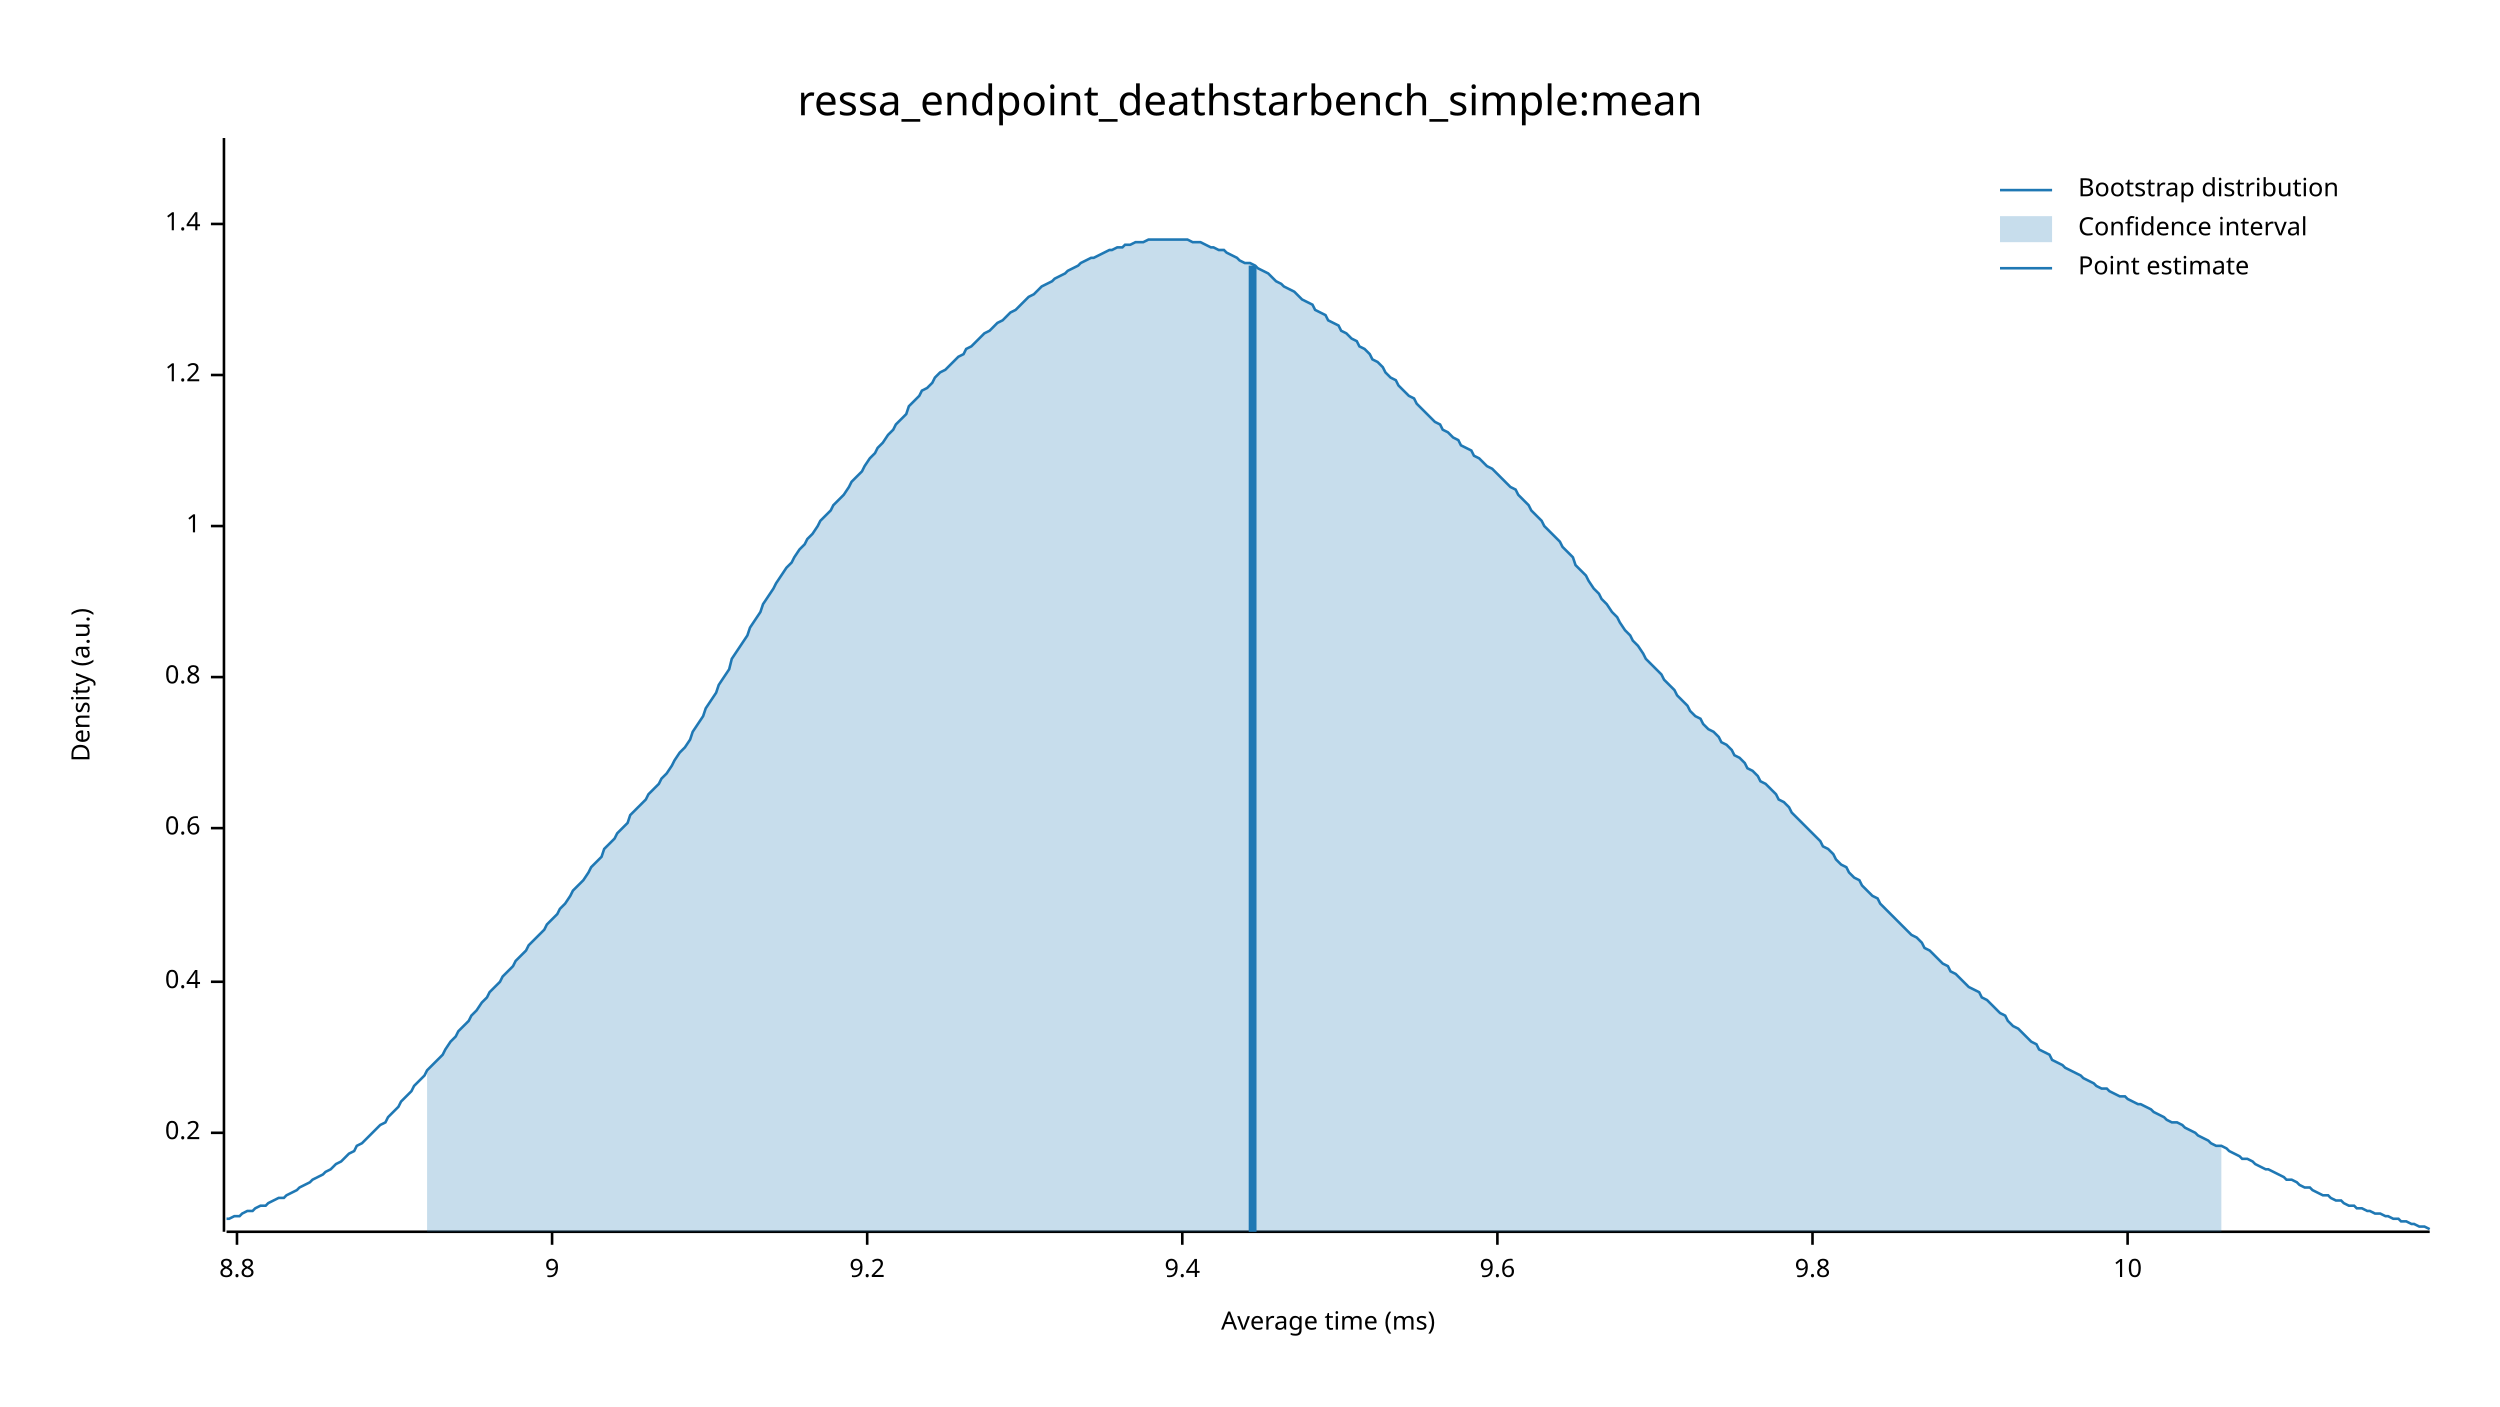
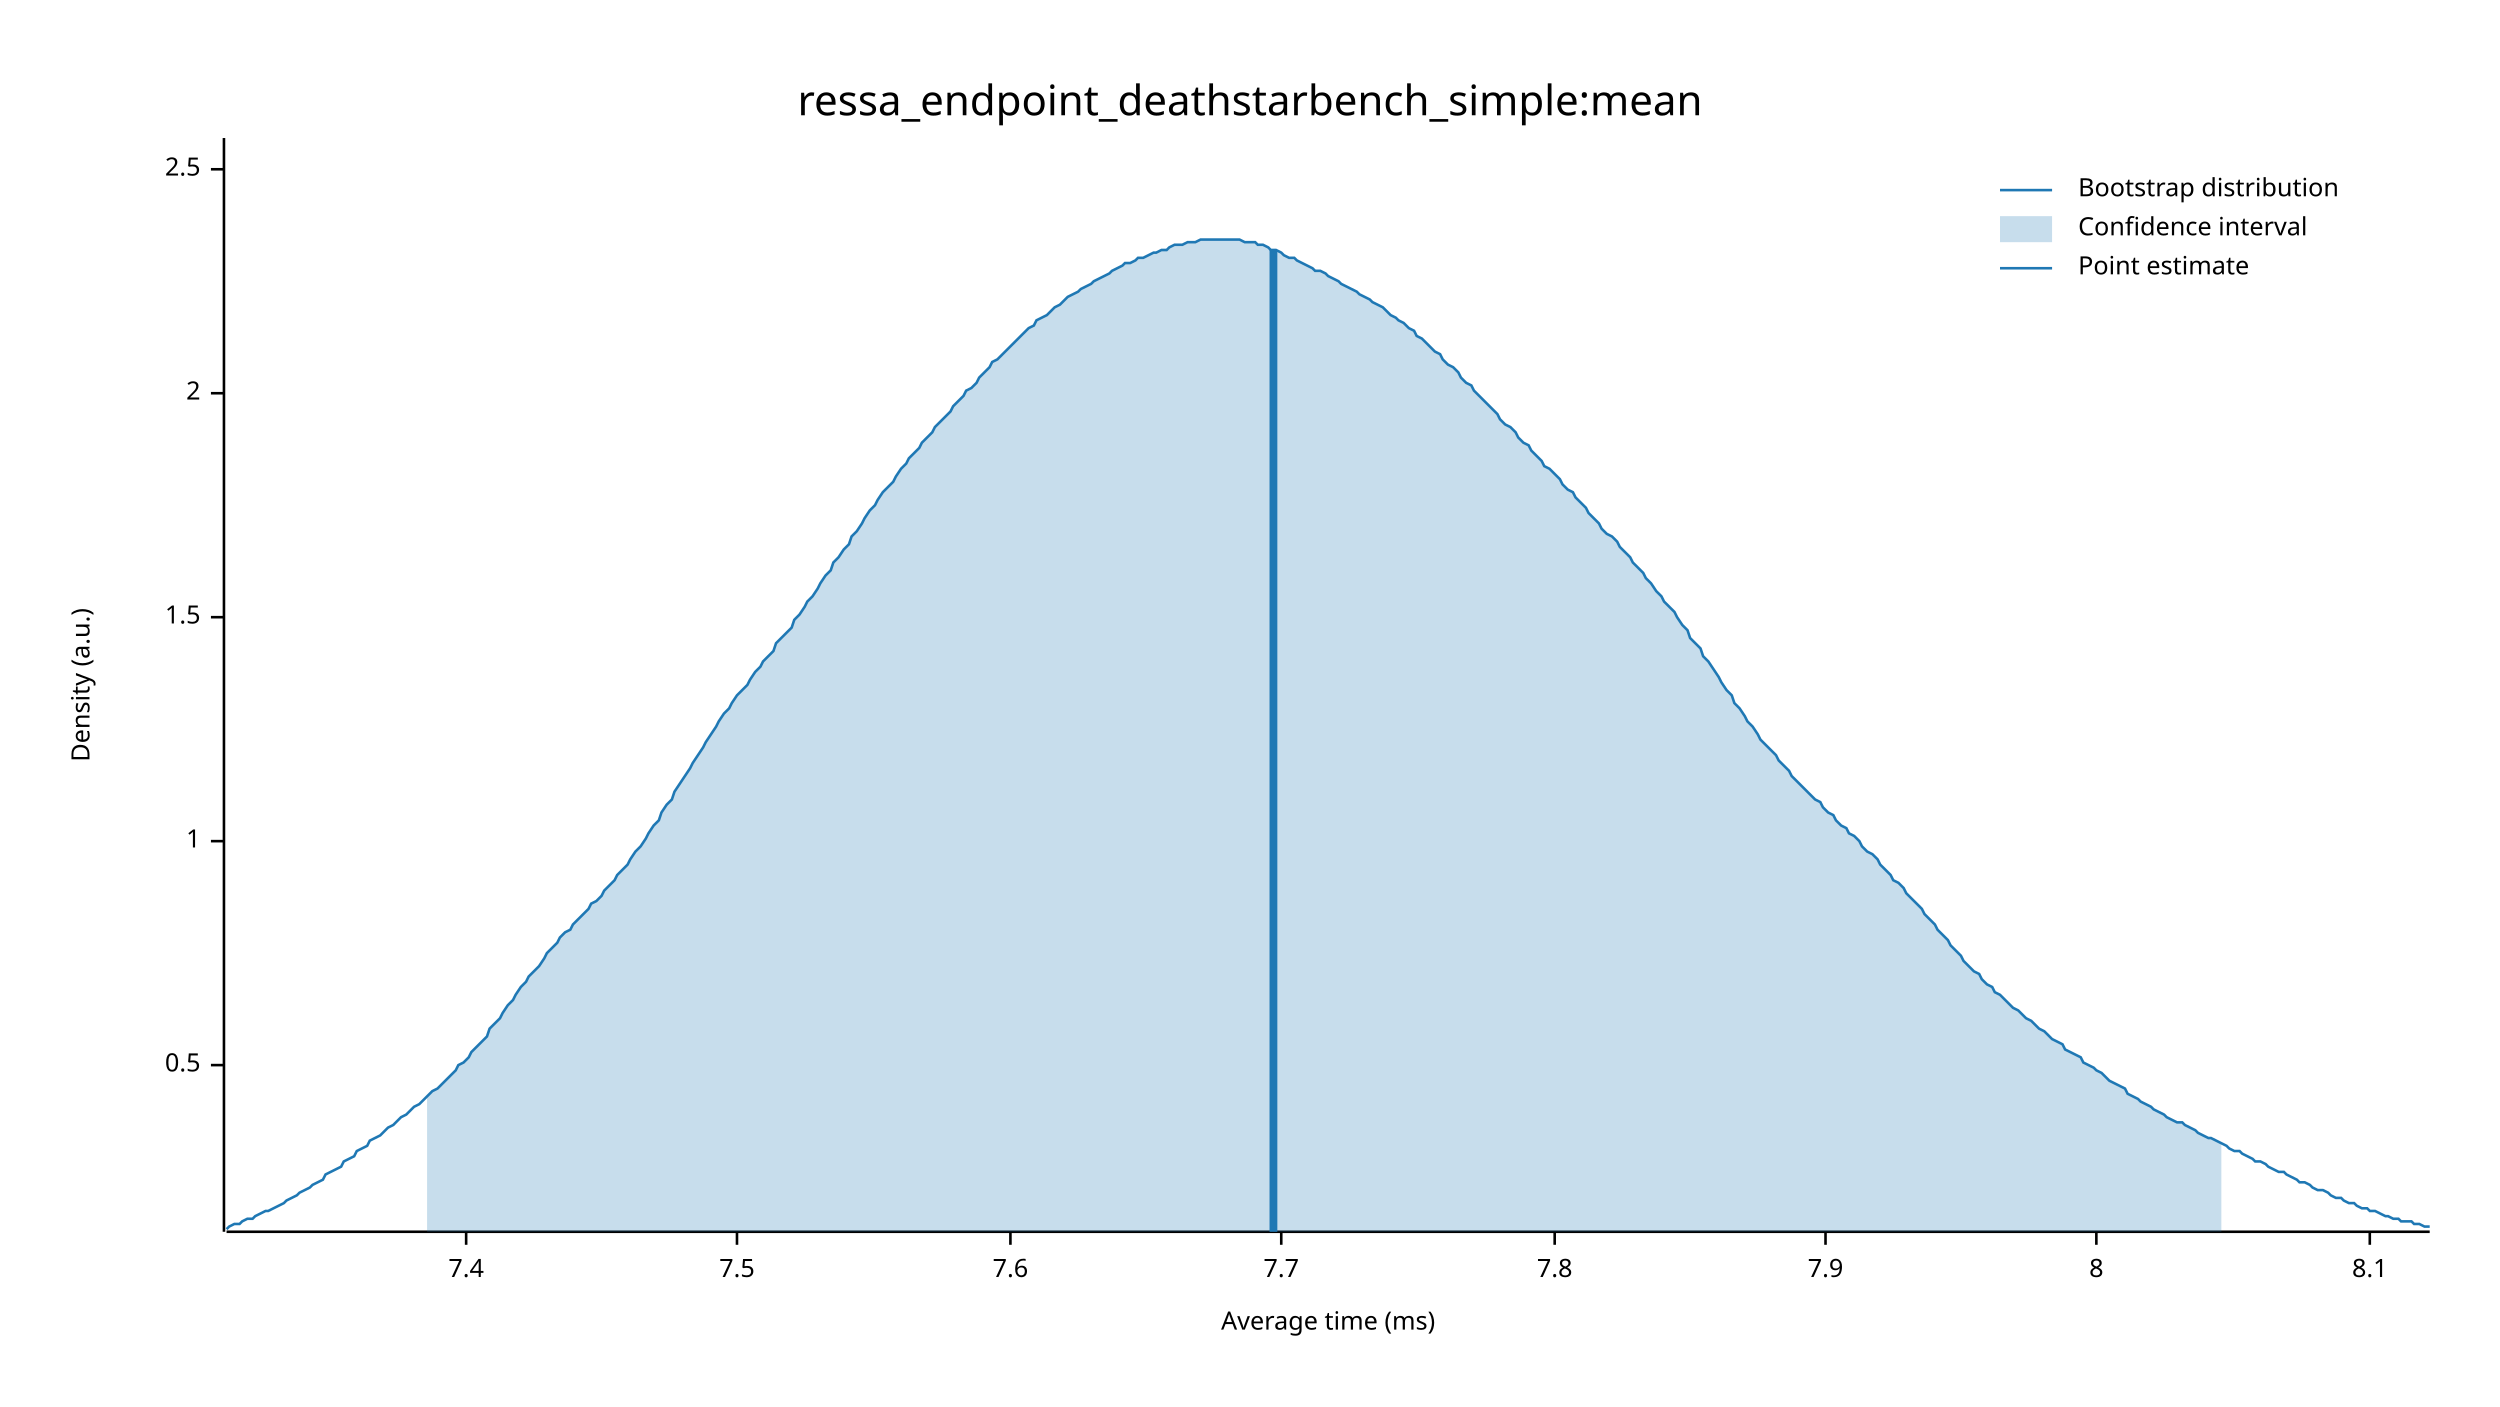
<svg xmlns="http://www.w3.org/2000/svg" width="960" height="540" viewBox="0 0 960 540">
  <text x="480" y="32" dy="0.76em" text-anchor="middle" font-family="sans-serif" font-size="16.129" opacity="1" fill="#000000">
ressa_endpoint_deathstarbench_simple:mean
</text>
  <text x="27" y="263" dy="0.76em" text-anchor="middle" font-family="sans-serif" font-size="9.677" opacity="1" fill="#000000" transform="rotate(270, 27, 263)">
Density (a.u.)
</text>
  <text x="510" y="513" dy="-0.5ex" text-anchor="middle" font-family="sans-serif" font-size="9.677" opacity="1" fill="#000000">
Average time (ms)
</text>
  <polyline fill="none" opacity="1" stroke="#000000" stroke-width="1" points="86,53 86,473 " />
-   <text x="77" y="435" dy="0.5ex" text-anchor="end" font-family="sans-serif" font-size="9.677" opacity="1" fill="#000000">
- 0.2
+   <text x="77" y="409" dy="0.5ex" text-anchor="end" font-family="sans-serif" font-size="9.677" opacity="1" fill="#000000">
+ 0.5
</text>
-   <polyline fill="none" opacity="1" stroke="#000000" stroke-width="1" points="81,435 86,435 " />
-   <text x="77" y="377" dy="0.5ex" text-anchor="end" font-family="sans-serif" font-size="9.677" opacity="1" fill="#000000">
- 0.4
- </text>
-   <polyline fill="none" opacity="1" stroke="#000000" stroke-width="1" points="81,377 86,377 " />
-   <text x="77" y="318" dy="0.5ex" text-anchor="end" font-family="sans-serif" font-size="9.677" opacity="1" fill="#000000">
- 0.6
- </text>
-   <polyline fill="none" opacity="1" stroke="#000000" stroke-width="1" points="81,318 86,318 " />
-   <text x="77" y="260" dy="0.5ex" text-anchor="end" font-family="sans-serif" font-size="9.677" opacity="1" fill="#000000">
- 0.8
- </text>
-   <polyline fill="none" opacity="1" stroke="#000000" stroke-width="1" points="81,260 86,260 " />
-   <text x="77" y="202" dy="0.5ex" text-anchor="end" font-family="sans-serif" font-size="9.677" opacity="1" fill="#000000">
+   <polyline fill="none" opacity="1" stroke="#000000" stroke-width="1" points="81,409 86,409 " />
+   <text x="77" y="323" dy="0.5ex" text-anchor="end" font-family="sans-serif" font-size="9.677" opacity="1" fill="#000000">
1
</text>
-   <polyline fill="none" opacity="1" stroke="#000000" stroke-width="1" points="81,202 86,202 " />
-   <text x="77" y="144" dy="0.5ex" text-anchor="end" font-family="sans-serif" font-size="9.677" opacity="1" fill="#000000">
- 1.2
+   <polyline fill="none" opacity="1" stroke="#000000" stroke-width="1" points="81,323 86,323 " />
+   <text x="77" y="237" dy="0.5ex" text-anchor="end" font-family="sans-serif" font-size="9.677" opacity="1" fill="#000000">
+ 1.5
</text>
-   <polyline fill="none" opacity="1" stroke="#000000" stroke-width="1" points="81,144 86,144 " />
-   <text x="77" y="86" dy="0.5ex" text-anchor="end" font-family="sans-serif" font-size="9.677" opacity="1" fill="#000000">
- 1.4
+   <polyline fill="none" opacity="1" stroke="#000000" stroke-width="1" points="81,237 86,237 " />
+   <text x="77" y="151" dy="0.5ex" text-anchor="end" font-family="sans-serif" font-size="9.677" opacity="1" fill="#000000">
+ 2
</text>
-   <polyline fill="none" opacity="1" stroke="#000000" stroke-width="1" points="81,86 86,86 " />
+   <polyline fill="none" opacity="1" stroke="#000000" stroke-width="1" points="81,151 86,151 " />
+   <text x="77" y="65" dy="0.5ex" text-anchor="end" font-family="sans-serif" font-size="9.677" opacity="1" fill="#000000">
+ 2.5
+ </text>
+   <polyline fill="none" opacity="1" stroke="#000000" stroke-width="1" points="81,65 86,65 " />
  <polyline fill="none" opacity="1" stroke="#000000" stroke-width="1" points="87,473 933,473 " />
-   <text x="91" y="483" dy="0.76em" text-anchor="middle" font-family="sans-serif" font-size="9.677" opacity="1" fill="#000000">
- 8.8
+   <text x="179" y="483" dy="0.76em" text-anchor="middle" font-family="sans-serif" font-size="9.677" opacity="1" fill="#000000">
+ 7.4
</text>
-   <polyline fill="none" opacity="1" stroke="#000000" stroke-width="1" points="91,473 91,478 " />
-   <text x="212" y="483" dy="0.76em" text-anchor="middle" font-family="sans-serif" font-size="9.677" opacity="1" fill="#000000">
- 9
+   <polyline fill="none" opacity="1" stroke="#000000" stroke-width="1" points="179,473 179,478 " />
+   <text x="283" y="483" dy="0.76em" text-anchor="middle" font-family="sans-serif" font-size="9.677" opacity="1" fill="#000000">
+ 7.5
</text>
-   <polyline fill="none" opacity="1" stroke="#000000" stroke-width="1" points="212,473 212,478 " />
-   <text x="333" y="483" dy="0.76em" text-anchor="middle" font-family="sans-serif" font-size="9.677" opacity="1" fill="#000000">
- 9.2
+   <polyline fill="none" opacity="1" stroke="#000000" stroke-width="1" points="283,473 283,478 " />
+   <text x="388" y="483" dy="0.76em" text-anchor="middle" font-family="sans-serif" font-size="9.677" opacity="1" fill="#000000">
+ 7.6
</text>
-   <polyline fill="none" opacity="1" stroke="#000000" stroke-width="1" points="333,473 333,478 " />
-   <text x="454" y="483" dy="0.76em" text-anchor="middle" font-family="sans-serif" font-size="9.677" opacity="1" fill="#000000">
- 9.4
+   <polyline fill="none" opacity="1" stroke="#000000" stroke-width="1" points="388,473 388,478 " />
+   <text x="492" y="483" dy="0.76em" text-anchor="middle" font-family="sans-serif" font-size="9.677" opacity="1" fill="#000000">
+ 7.7
</text>
-   <polyline fill="none" opacity="1" stroke="#000000" stroke-width="1" points="454,473 454,478 " />
-   <text x="575" y="483" dy="0.76em" text-anchor="middle" font-family="sans-serif" font-size="9.677" opacity="1" fill="#000000">
- 9.6
+   <polyline fill="none" opacity="1" stroke="#000000" stroke-width="1" points="492,473 492,478 " />
+   <text x="597" y="483" dy="0.76em" text-anchor="middle" font-family="sans-serif" font-size="9.677" opacity="1" fill="#000000">
+ 7.8
</text>
-   <polyline fill="none" opacity="1" stroke="#000000" stroke-width="1" points="575,473 575,478 " />
-   <text x="696" y="483" dy="0.76em" text-anchor="middle" font-family="sans-serif" font-size="9.677" opacity="1" fill="#000000">
- 9.8
+   <polyline fill="none" opacity="1" stroke="#000000" stroke-width="1" points="597,473 597,478 " />
+   <text x="701" y="483" dy="0.76em" text-anchor="middle" font-family="sans-serif" font-size="9.677" opacity="1" fill="#000000">
+ 7.9
</text>
-   <polyline fill="none" opacity="1" stroke="#000000" stroke-width="1" points="696,473 696,478 " />
-   <text x="817" y="483" dy="0.76em" text-anchor="middle" font-family="sans-serif" font-size="9.677" opacity="1" fill="#000000">
- 10
+   <polyline fill="none" opacity="1" stroke="#000000" stroke-width="1" points="701,473 701,478 " />
+   <text x="805" y="483" dy="0.76em" text-anchor="middle" font-family="sans-serif" font-size="9.677" opacity="1" fill="#000000">
+ 8
</text>
-   <polyline fill="none" opacity="1" stroke="#000000" stroke-width="1" points="817,473 817,478 " />
-   <polyline fill="none" opacity="1" stroke="#1F78B4" stroke-width="1" points="87,468 88,468 90,467 92,467 93,466 95,465 97,465 98,464 100,463 102,463 103,462 105,461 107,460 109,460 110,459 112,458 114,457 115,456 117,455 119,454 120,453 122,452 124,451 125,450 127,449 129,447 131,446 132,445 134,443 136,442 137,440 139,439 141,437 142,436 144,434 146,432 148,431 149,429 151,427 153,425 154,423 156,421 158,419 159,417 161,415 163,413 164,411 166,409 168,407 170,405 171,403 173,400 175,398 176,396 178,394 180,392 181,390 183,388 185,385 187,383 188,381 190,379 192,377 193,375 195,373 197,371 198,369 200,367 202,365 203,363 205,361 207,359 209,357 210,355 212,353 214,351 215,349 217,347 219,344 220,342 222,340 224,338 226,335 227,333 229,331 231,329 232,326 234,324 236,322 237,320 239,318 241,316 242,313 244,311 246,309 248,307 249,305 251,303 253,301 254,299 256,297 258,294 259,292 261,289 263,287 265,284 266,281 268,278 270,275 271,272 273,269 275,266 276,263 278,260 280,257 281,253 283,250 285,247 287,244 288,241 290,238 292,235 293,232 295,229 297,226 298,224 300,221 302,218 304,216 305,214 307,211 309,209 310,207 312,205 314,202 315,200 317,198 319,196 320,194 322,192 324,190 326,187 327,185 329,183 331,181 332,179 334,176 336,174 337,172 339,170 341,167 343,165 344,163 346,161 348,159 349,156 351,154 353,152 354,150 356,149 358,147 359,145 361,143 363,142 365,140 366,139 368,137 370,136 371,134 373,133 375,131 376,130 378,128 380,127 381,126 383,124 385,123 387,121 388,120 390,119 392,117 393,116 395,114 397,113 398,112 400,110 402,109 404,108 405,107 407,106 409,105 410,104 412,103 414,102 415,101 417,100 419,99 420,99 422,98 424,97 426,96 427,96 429,95 431,95 432,94 434,94 436,93 437,93 439,93 441,92 443,92 444,92 446,92 448,92 449,92 451,92 453,92 454,92 456,92 458,93 459,93 461,93 463,94 465,95 466,95 468,96 470,96 471,97 473,98 475,99 476,100 478,101 480,101 482,102 483,103 485,104 487,105 488,106 490,108 492,109 493,110 495,111 497,112 498,113 500,115 502,116 504,117 505,119 507,120 509,121 510,123 512,124 514,125 515,127 517,128 519,130 521,131 522,133 524,134 526,136 527,138 529,139 531,141 532,143 534,145 536,146 537,148 539,150 541,152 543,153 544,155 546,157 548,159 549,160 551,162 553,163 554,165 556,166 558,168 560,169 561,171 563,172 565,173 566,175 568,176 570,178 571,179 573,180 575,182 576,183 578,185 580,187 582,188 583,190 585,192 587,194 588,196 590,198 592,200 593,202 595,204 597,206 599,208 600,210 602,212 604,214 605,217 607,219 609,221 610,223 612,226 614,228 615,230 617,232 619,235 621,237 622,239 624,242 626,244 627,246 629,248 631,251 632,253 634,255 636,257 638,259 639,261 641,263 643,265 644,267 646,269 648,271 649,273 651,275 653,276 654,278 656,280 658,281 660,283 661,285 663,286 665,288 666,290 668,291 670,293 671,295 673,296 675,298 676,300 678,301 680,303 682,305 683,307 685,308 687,310 688,312 690,314 692,316 693,317 695,319 697,321 699,323 700,325 702,326 704,328 705,330 707,332 709,333 710,335 712,337 714,338 715,340 717,342 719,344 721,345 722,347 724,349 726,351 727,352 729,354 731,356 732,357 734,359 736,360 738,362 739,364 741,365 743,367 744,368 746,370 748,371 749,373 751,374 753,376 754,377 756,379 758,380 760,381 761,383 763,384 765,386 766,387 768,389 770,390 771,392 773,394 775,395 777,397 778,398 780,400 782,401 783,403 785,404 787,405 788,407 790,408 792,409 793,410 795,411 797,412 799,413 800,414 802,415 804,416 805,417 807,418 809,418 810,419 812,420 814,421 816,421 817,422 819,423 821,424 822,424 824,425 826,426 827,427 829,428 831,429 832,430 834,431 836,431 838,432 839,433 841,434 843,435 844,436 846,437 848,438 849,439 851,440 853,440 855,441 856,442 858,443 860,444 861,445 863,445 865,446 866,447 868,448 870,449 871,449 873,450 875,451 877,452 878,453 880,453 882,454 883,455 885,456 887,456 888,457 890,458 892,459 894,459 895,460 897,461 899,461 900,462 902,463 904,463 905,464 907,464 909,465 910,465 912,466 914,466 916,467 917,467 919,468 921,468 922,469 924,469 926,470 927,470 929,471 931,471 933,472 " />
-   <polygon opacity="0.25" fill="#1F78B4" points="164,411 166,409 168,407 170,405 171,403 173,400 175,398 176,396 178,394 180,392 181,390 183,388 185,385 187,383 188,381 190,379 192,377 193,375 195,373 197,371 198,369 200,367 202,365 203,363 205,361 207,359 209,357 210,355 212,353 214,351 215,349 217,347 219,344 220,342 222,340 224,338 226,335 227,333 229,331 231,329 232,326 234,324 236,322 237,320 239,318 241,316 242,313 244,311 246,309 248,307 249,305 251,303 253,301 254,299 256,297 258,294 259,292 261,289 263,287 265,284 266,281 268,278 270,275 271,272 273,269 275,266 276,263 278,260 280,257 281,253 283,250 285,247 287,244 288,241 290,238 292,235 293,232 295,229 297,226 298,224 300,221 302,218 304,216 305,214 307,211 309,209 310,207 312,205 314,202 315,200 317,198 319,196 320,194 322,192 324,190 326,187 327,185 329,183 331,181 332,179 334,176 336,174 337,172 339,170 341,167 343,165 344,163 346,161 348,159 349,156 351,154 353,152 354,150 356,149 358,147 359,145 361,143 363,142 365,140 366,139 368,137 370,136 371,134 373,133 375,131 376,130 378,128 380,127 381,126 383,124 385,123 387,121 388,120 390,119 392,117 393,116 395,114 397,113 398,112 400,110 402,109 404,108 405,107 407,106 409,105 410,104 412,103 414,102 415,101 417,100 419,99 420,99 422,98 424,97 426,96 427,96 429,95 431,95 432,94 434,94 436,93 437,93 439,93 441,92 443,92 444,92 446,92 448,92 449,92 451,92 453,92 454,92 456,92 458,93 459,93 461,93 463,94 465,95 466,95 468,96 470,96 471,97 473,98 475,99 476,100 478,101 480,101 482,102 483,103 485,104 487,105 488,106 490,108 492,109 493,110 495,111 497,112 498,113 500,115 502,116 504,117 505,119 507,120 509,121 510,123 512,124 514,125 515,127 517,128 519,130 521,131 522,133 524,134 526,136 527,138 529,139 531,141 532,143 534,145 536,146 537,148 539,150 541,152 543,153 544,155 546,157 548,159 549,160 551,162 553,163 554,165 556,166 558,168 560,169 561,171 563,172 565,173 566,175 568,176 570,178 571,179 573,180 575,182 576,183 578,185 580,187 582,188 583,190 585,192 587,194 588,196 590,198 592,200 593,202 595,204 597,206 599,208 600,210 602,212 604,214 605,217 607,219 609,221 610,223 612,226 614,228 615,230 617,232 619,235 621,237 622,239 624,242 626,244 627,246 629,248 631,251 632,253 634,255 636,257 638,259 639,261 641,263 643,265 644,267 646,269 648,271 649,273 651,275 653,276 654,278 656,280 658,281 660,283 661,285 663,286 665,288 666,290 668,291 670,293 671,295 673,296 675,298 676,300 678,301 680,303 682,305 683,307 685,308 687,310 688,312 690,314 692,316 693,317 695,319 697,321 699,323 700,325 702,326 704,328 705,330 707,332 709,333 710,335 712,337 714,338 715,340 717,342 719,344 721,345 722,347 724,349 726,351 727,352 729,354 731,356 732,357 734,359 736,360 738,362 739,364 741,365 743,367 744,368 746,370 748,371 749,373 751,374 753,376 754,377 756,379 758,380 760,381 761,383 763,384 765,386 766,387 768,389 770,390 771,392 773,394 775,395 777,397 778,398 780,400 782,401 783,403 785,404 787,405 788,407 790,408 792,409 793,410 795,411 797,412 799,413 800,414 802,415 804,416 805,417 807,418 809,418 810,419 812,420 814,421 816,421 817,422 819,423 821,424 822,424 824,425 826,426 827,427 829,428 831,429 832,430 834,431 836,431 838,432 839,433 841,434 843,435 844,436 846,437 848,438 849,439 851,440 853,440 853,473 164,473 " />
-   <polyline fill="none" opacity="1" stroke="#1F78B4" stroke-width="3" points="481,473 481,102 " />
+   <polyline fill="none" opacity="1" stroke="#000000" stroke-width="1" points="805,473 805,478 " />
+   <text x="910" y="483" dy="0.76em" text-anchor="middle" font-family="sans-serif" font-size="9.677" opacity="1" fill="#000000">
+ 8.1
+ </text>
+   <polyline fill="none" opacity="1" stroke="#000000" stroke-width="1" points="910,473 910,478 " />
+   <polyline fill="none" opacity="1" stroke="#1F78B4" stroke-width="1" points="87,472 88,471 90,470 92,470 93,469 95,468 97,468 98,467 100,466 102,465 103,465 105,464 107,463 109,462 110,461 112,460 114,459 115,458 117,457 119,456 120,455 122,454 124,453 125,451 127,450 129,449 131,448 132,446 134,445 136,444 137,442 139,441 141,440 142,438 144,437 146,436 148,434 149,433 151,432 153,430 154,429 156,428 158,426 159,425 161,424 163,422 164,421 166,419 168,418 170,416 171,415 173,413 175,411 176,409 178,408 180,406 181,404 183,402 185,400 187,398 188,395 190,393 192,391 193,389 195,386 197,384 198,382 200,379 202,377 203,375 205,373 207,371 209,368 210,366 212,364 214,362 215,360 217,358 219,357 220,355 222,353 224,351 226,349 227,347 229,346 231,344 232,342 234,340 236,338 237,336 239,334 241,332 242,330 244,327 246,325 248,322 249,320 251,317 253,315 254,312 256,309 258,307 259,304 261,301 263,298 265,295 266,293 268,290 270,287 271,285 273,282 275,279 276,277 278,274 280,272 281,270 283,267 285,265 287,263 288,261 290,258 292,256 293,254 295,252 297,250 298,247 300,245 302,243 304,241 305,238 307,236 309,233 310,231 312,229 314,226 315,224 317,221 319,219 320,216 322,214 324,211 326,209 327,206 329,204 331,201 332,199 334,196 336,194 337,192 339,189 341,187 343,185 344,183 346,180 348,178 349,176 351,174 353,172 354,170 356,168 358,166 359,164 361,162 363,160 365,158 366,156 368,154 370,152 371,150 373,149 375,147 376,145 378,143 380,141 381,139 383,138 385,136 387,134 388,133 390,131 392,129 393,128 395,126 397,125 398,123 400,122 402,121 404,119 405,118 407,117 409,115 410,114 412,113 414,112 415,111 417,110 419,109 420,108 422,107 424,106 426,105 427,104 429,103 431,102 432,101 434,101 436,100 437,99 439,99 441,98 443,97 444,97 446,96 448,96 449,95 451,94 453,94 454,94 456,93 458,93 459,93 461,92 463,92 465,92 466,92 468,92 470,92 471,92 473,92 475,92 476,92 478,93 480,93 482,93 483,94 485,94 487,95 488,96 490,96 492,97 493,98 495,99 497,99 498,100 500,101 502,102 504,103 505,104 507,104 509,105 510,106 512,107 514,108 515,109 517,110 519,111 521,112 522,113 524,114 526,115 527,116 529,117 531,118 532,119 534,121 536,122 537,123 539,124 541,126 543,127 544,129 546,130 548,132 549,133 551,135 553,136 554,138 556,140 558,141 560,143 561,145 563,147 565,148 566,150 568,152 570,154 571,155 573,157 575,159 576,161 578,163 580,164 582,166 583,168 585,170 587,171 588,173 590,175 592,177 593,179 595,180 597,182 599,184 600,186 602,188 604,189 605,191 607,193 609,195 610,197 612,199 614,201 615,203 617,205 619,206 621,208 622,210 624,212 626,214 627,216 629,218 631,220 632,222 634,224 636,227 638,229 639,231 641,233 643,235 644,237 646,240 648,242 649,245 651,247 653,249 654,252 656,254 658,257 660,260 661,262 663,265 665,267 666,270 668,272 670,275 671,277 673,279 675,282 676,284 678,286 680,288 682,290 683,292 685,294 687,296 688,298 690,300 692,302 693,303 695,305 697,307 699,308 700,310 702,312 704,313 705,315 707,317 709,318 710,320 712,321 714,323 715,325 717,327 719,328 721,330 722,332 724,334 726,336 727,338 729,339 731,341 732,343 734,345 736,347 738,349 739,351 741,353 743,355 744,357 746,359 748,361 749,363 751,365 753,367 754,369 756,371 758,373 760,374 761,376 763,378 765,379 766,381 768,382 770,384 771,385 773,387 775,388 777,390 778,391 780,392 782,394 783,395 785,396 787,398 788,399 790,400 792,401 793,403 795,404 797,405 799,406 800,408 802,409 804,410 805,411 807,412 809,414 810,415 812,416 814,417 816,418 817,420 819,421 821,422 822,423 824,424 826,425 827,426 829,427 831,428 832,429 834,430 836,431 838,431 839,432 841,433 843,434 844,435 846,436 848,437 849,437 851,438 853,439 855,440 856,441 858,442 860,442 861,443 863,444 865,445 866,446 868,446 870,447 871,448 873,449 875,450 877,450 878,451 880,452 882,453 883,454 885,454 887,455 888,456 890,457 892,457 894,458 895,459 897,460 899,460 900,461 902,462 904,462 905,463 907,464 909,464 910,465 912,465 914,466 916,467 917,467 919,468 921,468 922,469 924,469 926,469 927,470 929,470 931,471 933,471 " />
+   <polygon opacity="0.25" fill="#1F78B4" points="164,421 166,419 168,418 170,416 171,415 173,413 175,411 176,409 178,408 180,406 181,404 183,402 185,400 187,398 188,395 190,393 192,391 193,389 195,386 197,384 198,382 200,379 202,377 203,375 205,373 207,371 209,368 210,366 212,364 214,362 215,360 217,358 219,357 220,355 222,353 224,351 226,349 227,347 229,346 231,344 232,342 234,340 236,338 237,336 239,334 241,332 242,330 244,327 246,325 248,322 249,320 251,317 253,315 254,312 256,309 258,307 259,304 261,301 263,298 265,295 266,293 268,290 270,287 271,285 273,282 275,279 276,277 278,274 280,272 281,270 283,267 285,265 287,263 288,261 290,258 292,256 293,254 295,252 297,250 298,247 300,245 302,243 304,241 305,238 307,236 309,233 310,231 312,229 314,226 315,224 317,221 319,219 320,216 322,214 324,211 326,209 327,206 329,204 331,201 332,199 334,196 336,194 337,192 339,189 341,187 343,185 344,183 346,180 348,178 349,176 351,174 353,172 354,170 356,168 358,166 359,164 361,162 363,160 365,158 366,156 368,154 370,152 371,150 373,149 375,147 376,145 378,143 380,141 381,139 383,138 385,136 387,134 388,133 390,131 392,129 393,128 395,126 397,125 398,123 400,122 402,121 404,119 405,118 407,117 409,115 410,114 412,113 414,112 415,111 417,110 419,109 420,108 422,107 424,106 426,105 427,104 429,103 431,102 432,101 434,101 436,100 437,99 439,99 441,98 443,97 444,97 446,96 448,96 449,95 451,94 453,94 454,94 456,93 458,93 459,93 461,92 463,92 465,92 466,92 468,92 470,92 471,92 473,92 475,92 476,92 478,93 480,93 482,93 483,94 485,94 487,95 488,96 490,96 492,97 493,98 495,99 497,99 498,100 500,101 502,102 504,103 505,104 507,104 509,105 510,106 512,107 514,108 515,109 517,110 519,111 521,112 522,113 524,114 526,115 527,116 529,117 531,118 532,119 534,121 536,122 537,123 539,124 541,126 543,127 544,129 546,130 548,132 549,133 551,135 553,136 554,138 556,140 558,141 560,143 561,145 563,147 565,148 566,150 568,152 570,154 571,155 573,157 575,159 576,161 578,163 580,164 582,166 583,168 585,170 587,171 588,173 590,175 592,177 593,179 595,180 597,182 599,184 600,186 602,188 604,189 605,191 607,193 609,195 610,197 612,199 614,201 615,203 617,205 619,206 621,208 622,210 624,212 626,214 627,216 629,218 631,220 632,222 634,224 636,227 638,229 639,231 641,233 643,235 644,237 646,240 648,242 649,245 651,247 653,249 654,252 656,254 658,257 660,260 661,262 663,265 665,267 666,270 668,272 670,275 671,277 673,279 675,282 676,284 678,286 680,288 682,290 683,292 685,294 687,296 688,298 690,300 692,302 693,303 695,305 697,307 699,308 700,310 702,312 704,313 705,315 707,317 709,318 710,320 712,321 714,323 715,325 717,327 719,328 721,330 722,332 724,334 726,336 727,338 729,339 731,341 732,343 734,345 736,347 738,349 739,351 741,353 743,355 744,357 746,359 748,361 749,363 751,365 753,367 754,369 756,371 758,373 760,374 761,376 763,378 765,379 766,381 768,382 770,384 771,385 773,387 775,388 777,390 778,391 780,392 782,394 783,395 785,396 787,398 788,399 790,400 792,401 793,403 795,404 797,405 799,406 800,408 802,409 804,410 805,411 807,412 809,414 810,415 812,416 814,417 816,418 817,420 819,421 821,422 822,423 824,424 826,425 827,426 829,427 831,428 832,429 834,430 836,431 838,431 839,432 841,433 843,434 844,435 846,436 848,437 849,437 851,438 853,439 853,473 164,473 " />
+   <polyline fill="none" opacity="1" stroke="#1F78B4" stroke-width="3" points="489,473 489,96 " />
  <text x="798" y="68" dy="0.76em" text-anchor="start" font-family="sans-serif" font-size="9.677" opacity="1" fill="#000000">
Bootstrap distribution
</text>
  <text x="798" y="83" dy="0.76em" text-anchor="start" font-family="sans-serif" font-size="9.677" opacity="1" fill="#000000">
Confidence interval
</text>
  <text x="798" y="98" dy="0.76em" text-anchor="start" font-family="sans-serif" font-size="9.677" opacity="1" fill="#000000">
Point estimate
</text>
  <polyline fill="none" opacity="1" stroke="#1F78B4" stroke-width="1" points="768,73 788,73 " />
  <rect x="768" y="83" width="20" height="10" opacity="0.25" fill="#1F78B4" stroke="none" />
  <polyline fill="none" opacity="1" stroke="#1F78B4" stroke-width="1" points="768,103 788,103 " />
</svg>
